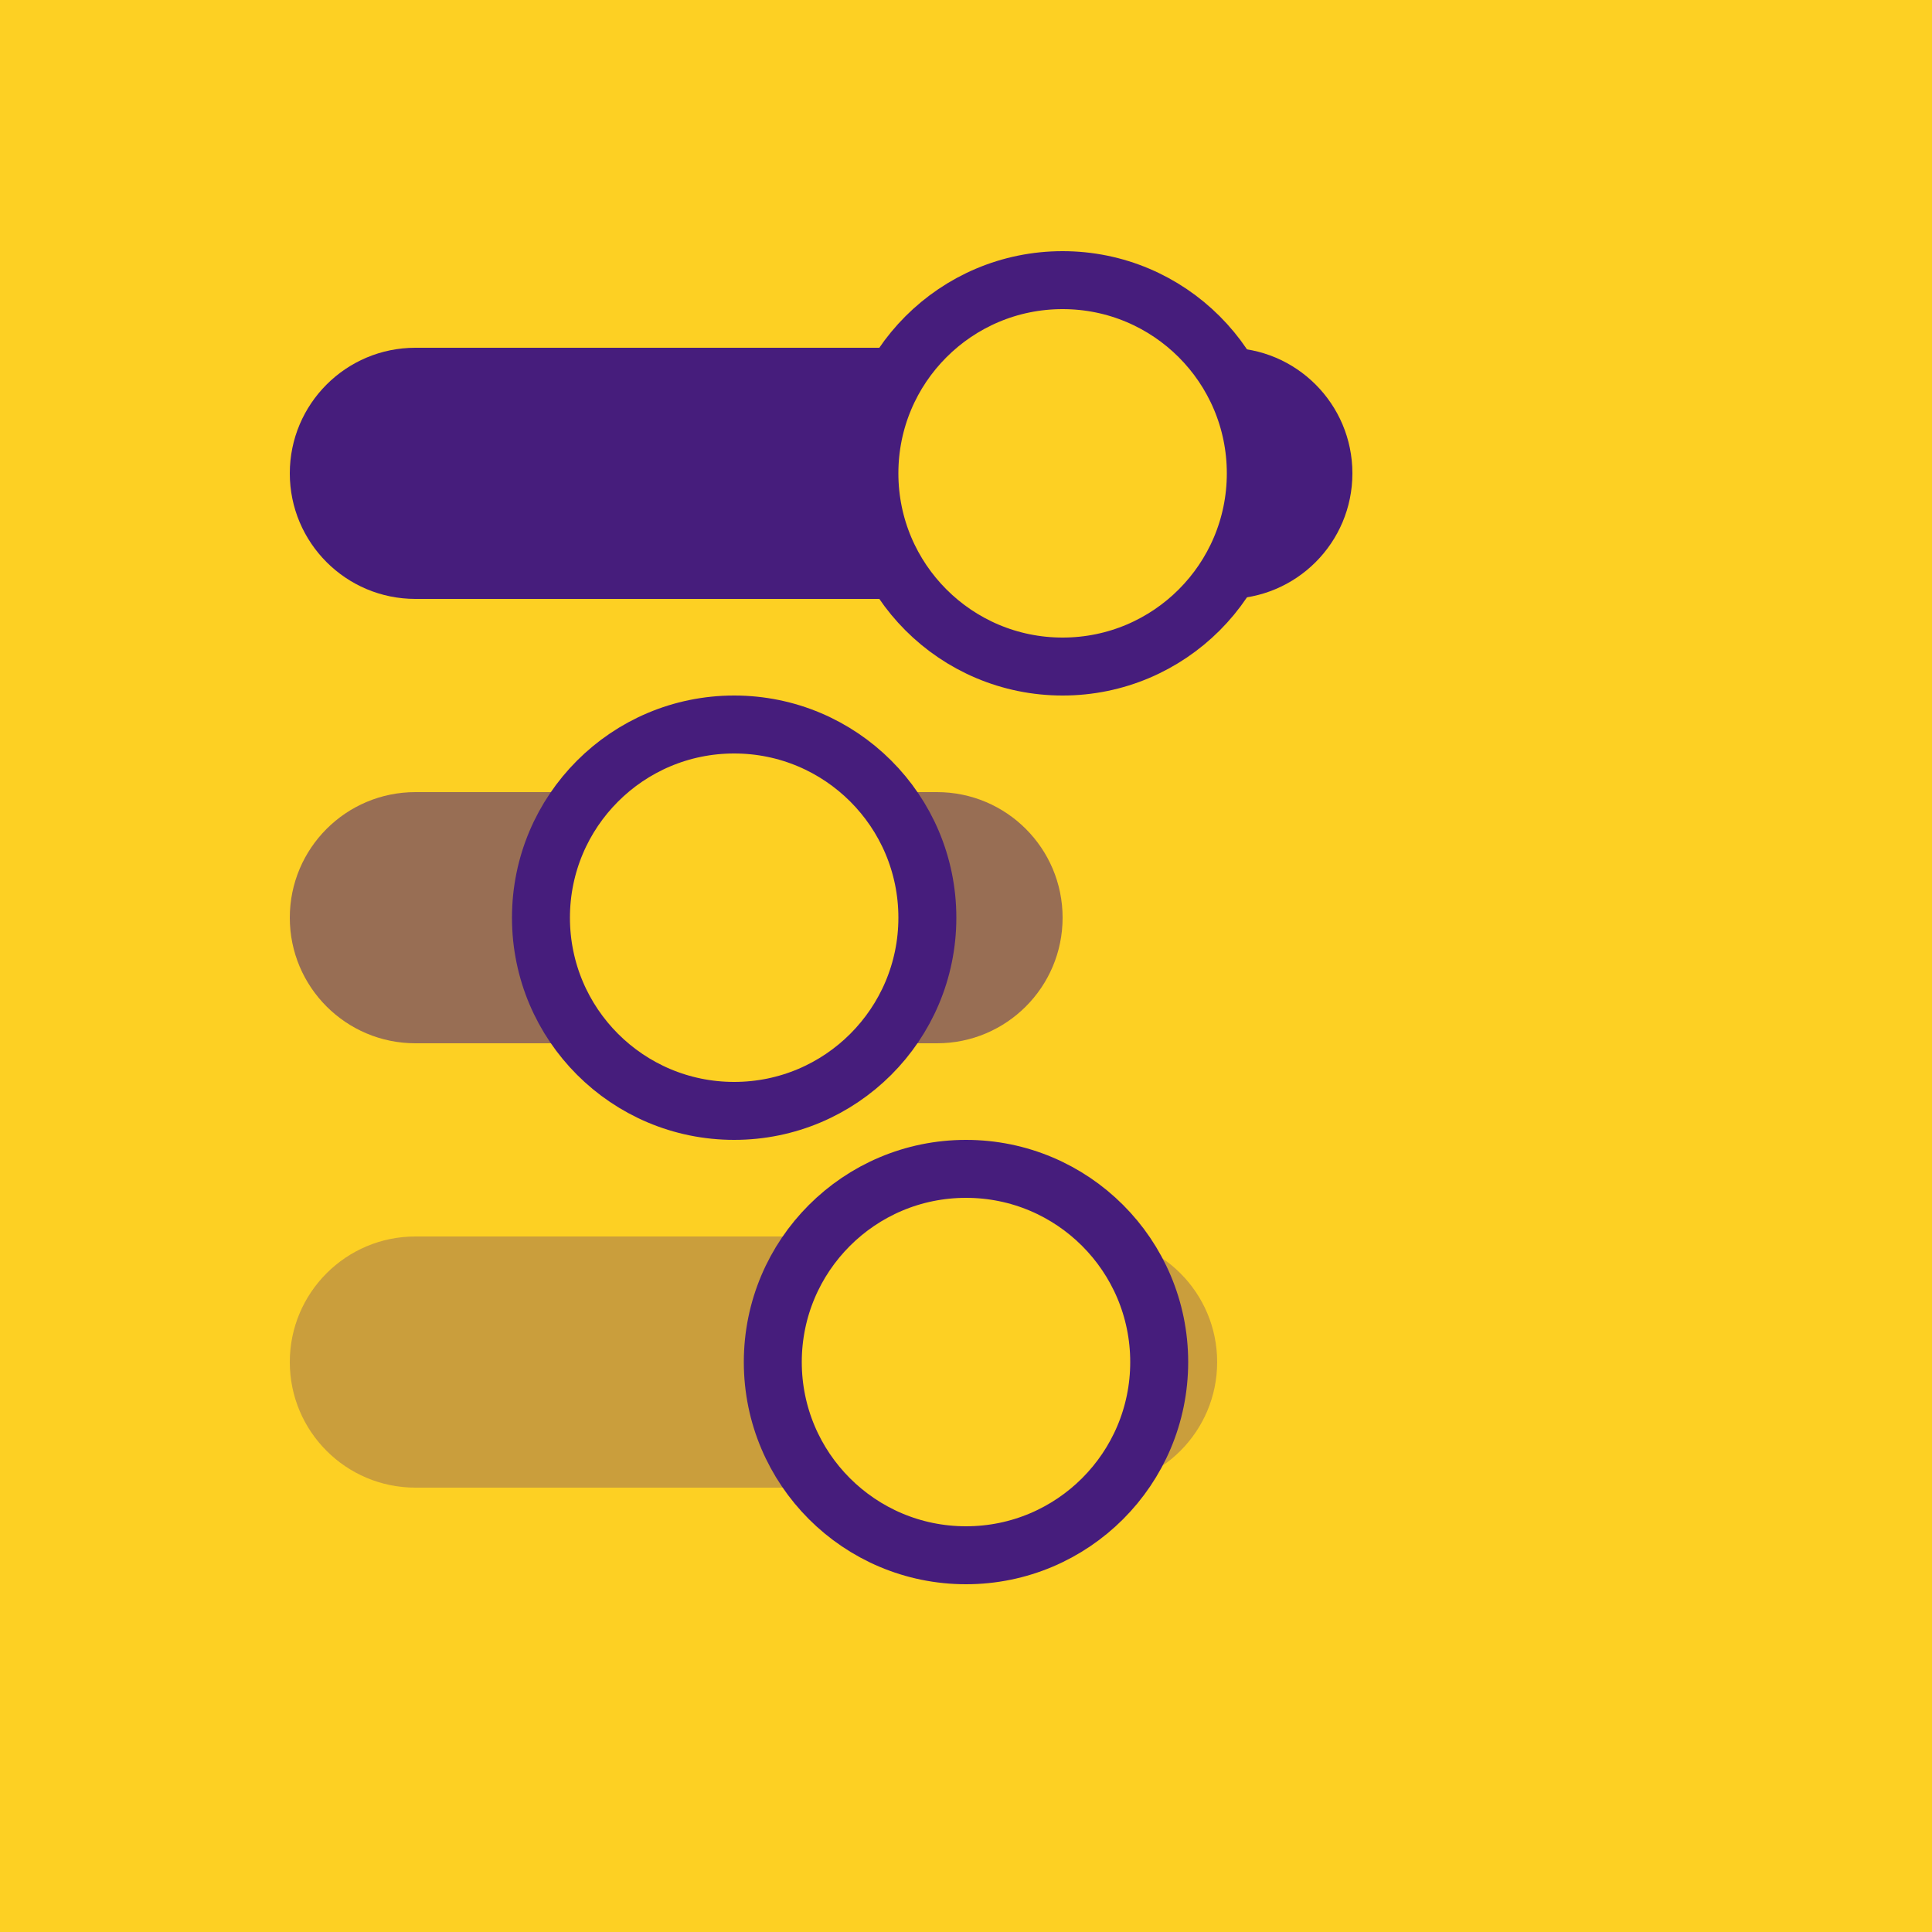
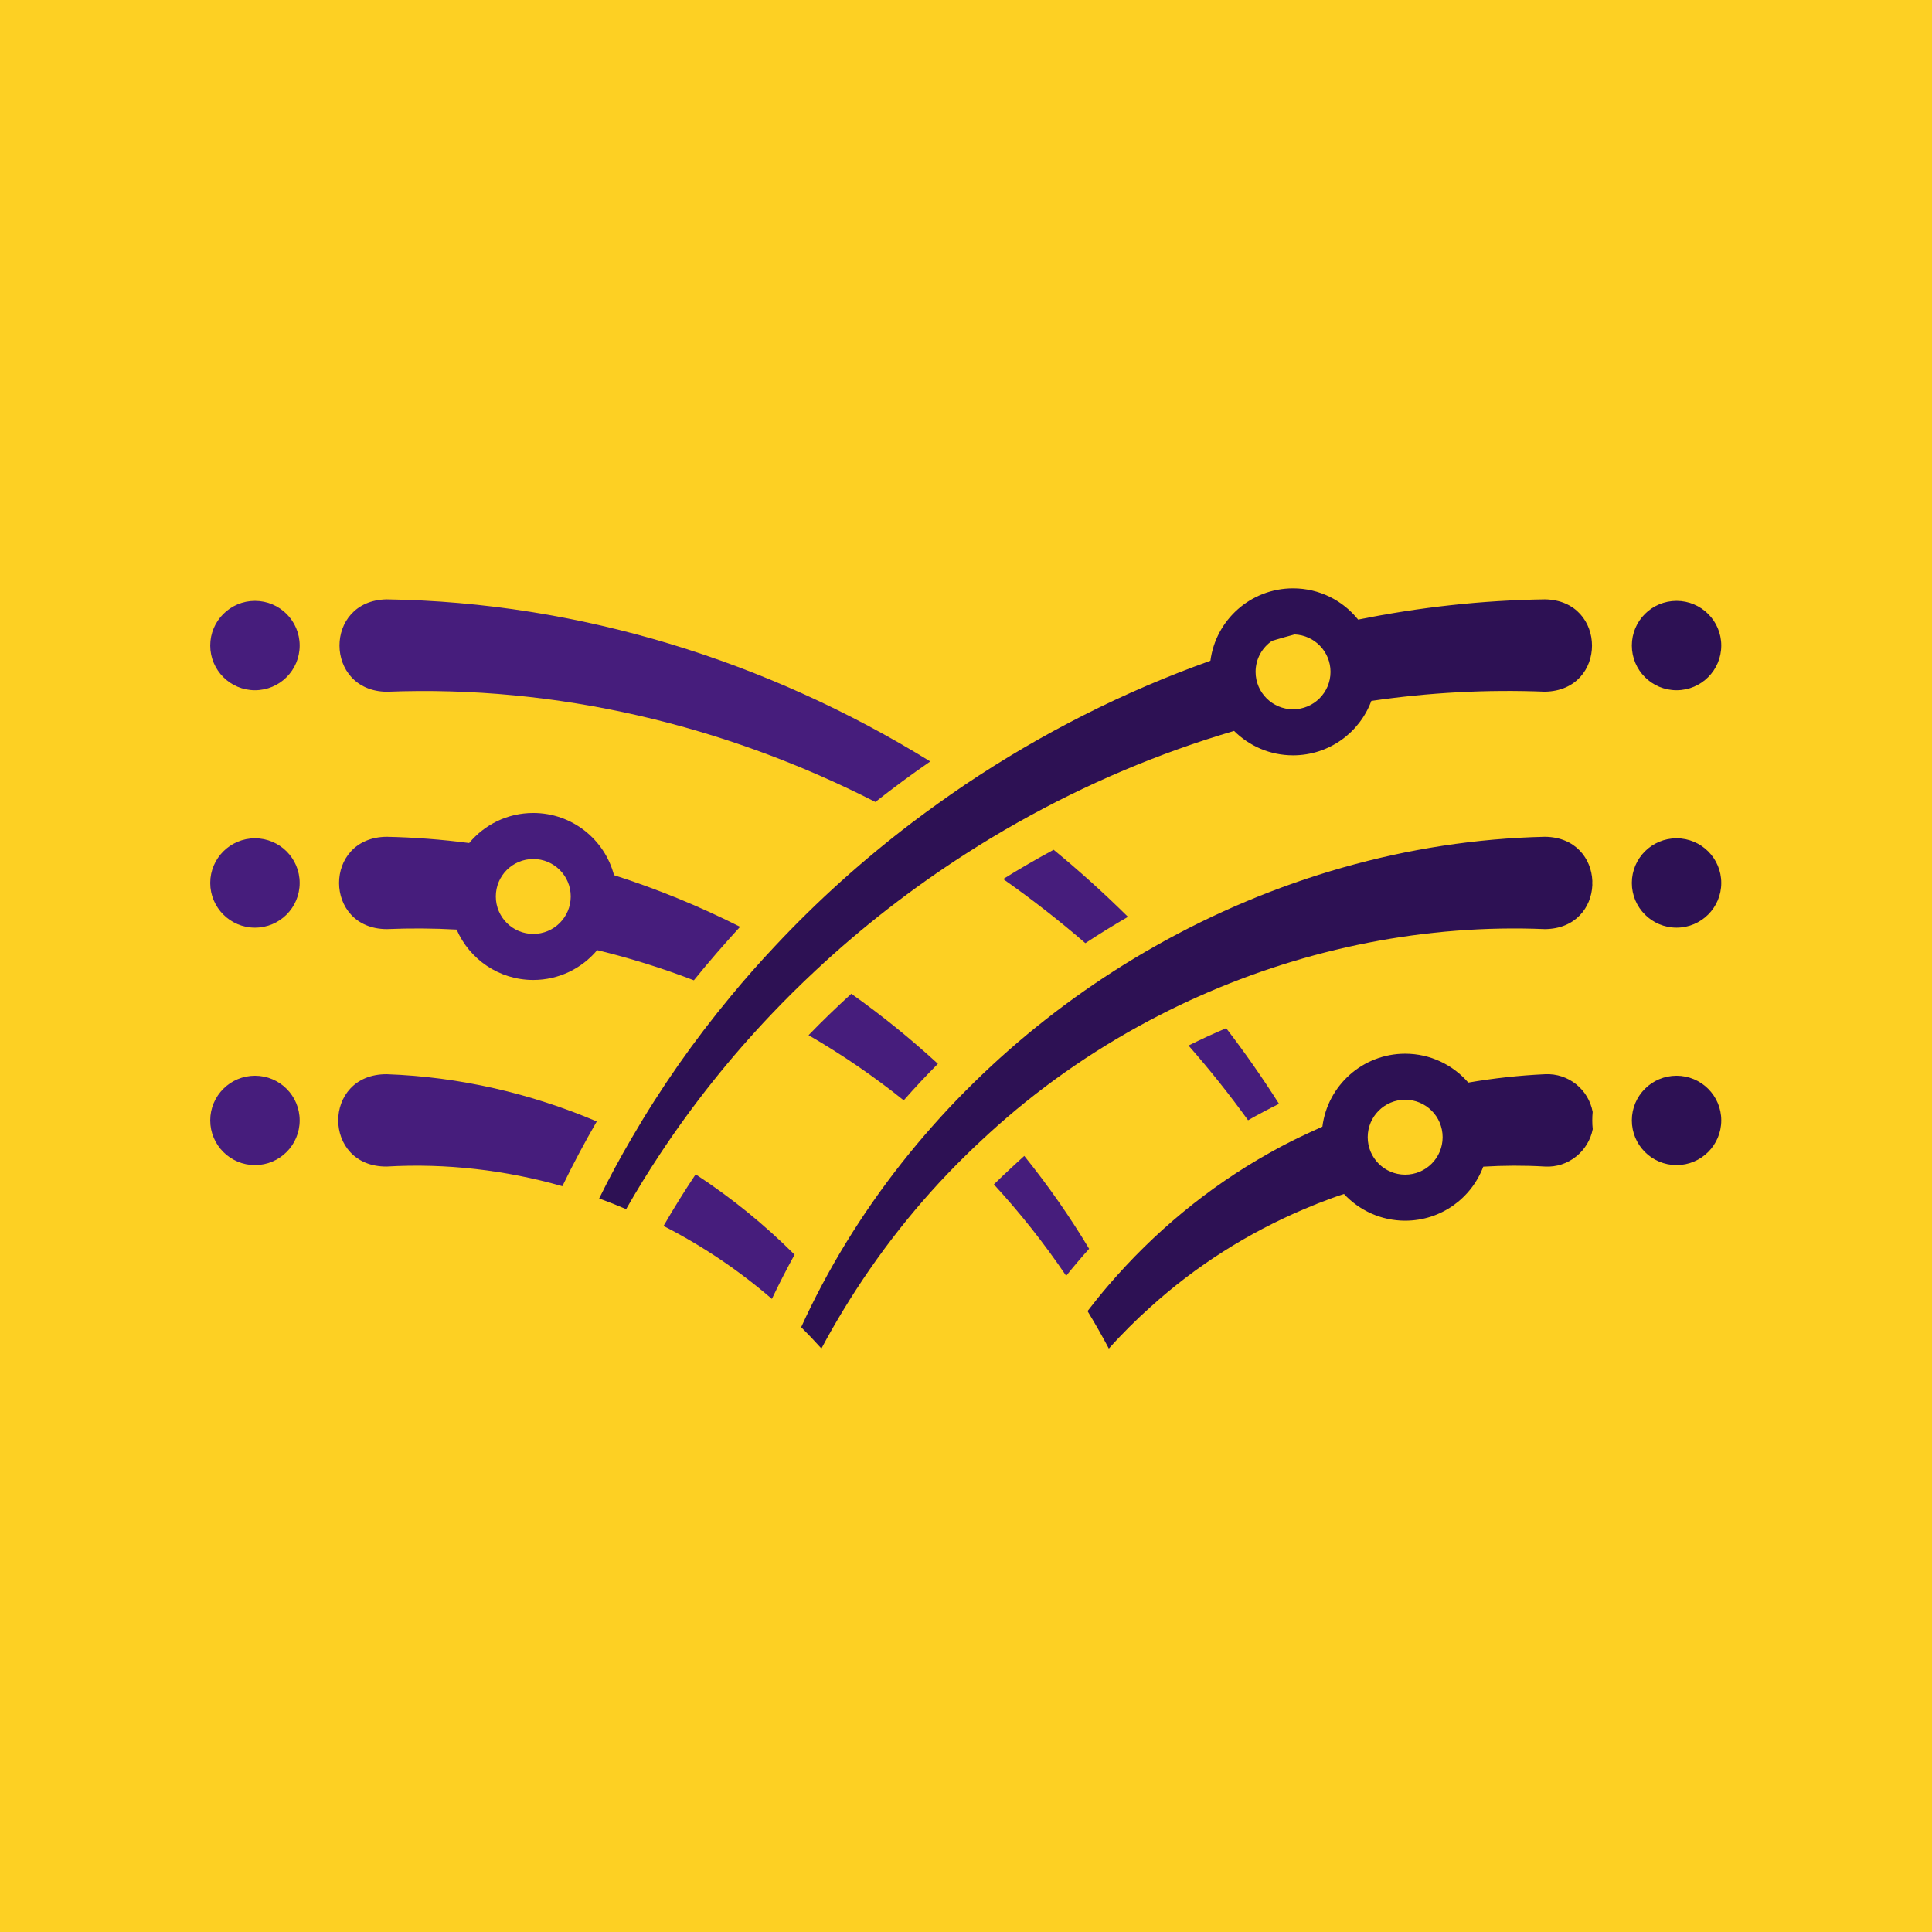
- <svg xmlns="http://www.w3.org/2000/svg" width="200" height="200" viewBox="0 0 200 200">
-   <rect width="200" height="200" fill="#FDD023" />
-   <rect x="30" y="36" width="110" height="26" rx="13" fill="#461D7C" />
-   <rect x="30" y="82" width="80" height="26" rx="13" fill="#461D7C" opacity="0.55" />
-   <rect x="30" y="128" width="96" height="26" rx="13" fill="#461D7C" opacity="0.28" />
-   <circle cx="110" cy="49" r="20" fill="#FDD023" stroke="#461D7C" stroke-width="6" />
-   <circle cx="76" cy="95" r="20" fill="#FDD023" stroke="#461D7C" stroke-width="6" />
-   <circle cx="100" cy="141" r="20" fill="#FDD023" stroke="#461D7C" stroke-width="6" />
+ <svg xmlns="http://www.w3.org/2000/svg" width="540" height="540" viewBox="370 100 540 540">
+   <defs />
+   <rect x="370" y="100" width="540" height="540" fill="#FDD023" />
+   <g transform="matrix(1.406734 0 0 1.406734 639.933 370.685)">
+     <g transform="matrix(0.601871 0 0 0.601871 -43.938 -3.839)">
+       <path fill="#461D7C" transform="translate(-427.057,-493.385)" d="M 308.91 534.676 C 332.903 535.526 356.395 540.99 378.254 550.265 C 374.204 557.254 370.416 564.374 366.889 571.646 C 348.078 566.29 328.439 564.025 308.91 565.158 C 287.616 565.332 287.507 534.568 308.91 534.676 Z M 265.409 378.417 C 257.266 378.417 250.647 385.014 250.647 393.157 C 250.647 401.322 257.266 407.919 265.409 407.919 C 273.573 407.919 280.17 401.322 280.17 393.157 C 280.17 385.014 273.573 378.417 265.409 378.417 Z M 265.409 535.177 C 257.266 535.177 250.647 541.774 250.647 549.917 C 250.647 558.082 257.266 564.679 265.409 564.679 C 273.573 564.679 280.17 558.082 280.17 549.917 C 280.17 541.774 273.573 535.177 265.409 535.177 Z M 308.91 408.419 C 365.082 406.177 420.645 419.501 470.22 444.801 C 476.12 440.163 482.151 435.7 488.334 431.433 C 434.709 398.295 372.593 378.874 308.91 377.916 C 288.008 378.265 288.226 408.158 308.91 408.419 Z M 265.409 456.797 C 257.266 456.797 250.647 463.394 250.647 471.537 C 250.647 479.702 257.266 486.299 265.409 486.299 C 273.573 486.299 280.17 479.702 280.17 471.537 C 280.17 463.394 273.573 456.797 265.409 456.797 Z M 512.415 470.253 C 521.798 476.849 530.856 483.904 539.543 491.415 C 544.137 488.389 548.839 485.493 553.608 482.728 C 545.77 474.977 537.583 467.574 529.07 460.586 C 523.431 463.634 517.858 466.856 512.415 470.253 Z M 514.94 565.724 C 513.046 567.465 511.174 569.251 509.345 571.058 C 518.032 580.507 526.022 590.609 533.207 601.234 C 535.645 598.186 538.171 595.225 540.784 592.308 C 534.361 581.596 527.198 571.363 519.382 561.652 C 517.879 563.002 516.399 564.352 514.94 565.724 Z M 586.026 519.48 C 581.824 521.265 577.688 523.181 573.594 525.206 C 580.54 533.109 587.093 541.339 593.255 549.873 C 596.586 547.979 600.004 546.172 603.466 544.452 C 598.023 535.874 592.21 527.535 586.026 519.48 Z M 448.165 521.787 C 459.138 528.145 469.654 535.33 479.582 543.298 C 483.218 539.162 486.985 535.134 490.86 531.236 C 481.846 522.941 472.288 515.212 462.273 508.114 C 457.44 512.534 452.715 517.085 448.165 521.787 Z M 410.303 503.673 C 399.874 499.667 389.205 496.336 378.385 493.723 C 373.334 499.732 365.757 503.564 357.287 503.564 C 345.944 503.564 336.212 496.706 331.988 486.93 C 324.302 486.495 316.595 486.451 308.91 486.778 C 288.008 486.691 287.856 456.471 308.91 456.296 C 318.032 456.492 327.133 457.189 336.125 458.365 C 341.176 452.29 348.774 448.437 357.287 448.437 C 370.089 448.437 380.845 457.167 383.937 468.968 C 398.241 473.54 412.175 479.244 425.565 486.016 C 420.296 491.742 415.201 497.62 410.303 503.673 Z M 369.654 476 C 369.654 469.164 364.124 463.634 357.287 463.634 C 350.451 463.634 344.921 469.164 344.921 476 C 344.921 482.837 350.451 488.367 357.287 488.367 C 364.124 488.367 369.654 482.837 369.654 476 Z M 400.288 584.774 C 413.09 591.328 425.13 599.405 436.059 608.854 C 438.411 603.912 440.914 599.035 443.549 594.245 C 433.621 584.317 422.648 575.434 410.891 567.727 C 407.168 573.279 403.64 578.983 400.288 584.774 Z" />
+     </g>
+     <g transform="matrix(0.601871 0 0 0.601871 38.637 0)">
+       <path fill="#2D1154" transform="translate(-564.254,-499.765)" d="M 564.058 515.169 C 544.812 525.031 526.762 537.289 510.52 551.702 C 508.866 553.183 507.211 554.663 505.6 556.187 C 503.662 557.973 501.746 559.802 499.852 561.674 C 484.328 576.893 470.808 594.115 459.53 612.73 C 457.048 616.823 454.675 620.982 452.41 625.227 C 450.255 622.832 448.012 620.481 445.726 618.195 C 447.86 613.492 450.146 608.854 452.563 604.304 C 462.621 585.362 474.966 567.727 489.183 551.702 C 492.624 547.805 496.172 544.017 499.852 540.316 C 514.744 525.271 531.335 511.881 549.21 500.451 C 553.586 497.642 558.071 494.964 562.6 492.395 C 601.659 470.296 645.922 457.32 691.252 456.296 C 701.376 456.405 706.601 463.525 706.906 470.84 L 706.906 470.993 C 706.906 471.189 706.884 471.363 706.884 471.537 C 706.884 471.733 706.906 471.907 706.906 472.081 L 706.906 472.277 C 706.601 479.593 701.376 486.712 691.208 486.778 C 652.127 485.145 612.915 493.004 577.165 508.898 C 572.745 510.858 568.369 512.948 564.058 515.169 Z M 450.473 500.451 C 445.378 505.197 440.414 510.117 435.624 515.169 C 422.212 529.299 410.02 544.583 399.242 560.869 C 395.28 566.856 391.491 572.974 387.943 579.223 C 385.003 577.96 382.042 576.784 379.038 575.695 C 382.369 568.924 385.939 562.284 389.772 555.774 C 399.351 539.249 410.325 523.573 422.517 508.898 C 427.176 503.237 432.031 497.751 437.083 492.395 C 450.973 477.546 466.17 463.895 482.391 451.572 C 488.095 447.261 493.908 443.102 499.83 439.096 C 524.977 422.201 552.236 408.376 580.823 398.186 C 582.586 384.709 594.126 374.281 608.103 374.281 C 616.812 374.281 624.563 378.308 629.593 384.601 C 649.819 380.507 670.437 378.221 691.23 377.916 C 711.935 378.221 712.044 408.093 691.208 408.398 C 671.983 407.636 652.824 408.681 633.947 411.446 C 630.05 421.94 619.969 429.408 608.103 429.408 C 600.483 429.408 593.625 426.316 588.639 421.352 C 563.819 428.646 539.847 438.835 517.27 451.55 C 511.348 454.881 505.534 458.387 499.83 462.066 C 482.282 473.344 465.735 486.19 450.473 500.451 Z M 595.737 401.844 C 595.737 408.681 601.289 414.211 608.103 414.211 C 614.94 414.211 620.47 408.681 620.47 401.844 C 620.47 395.182 615.201 389.761 608.604 389.499 C 606.122 390.174 603.662 390.849 601.223 391.589 L 601.202 391.589 C 597.914 393.81 595.737 397.577 595.737 401.844 Z M 734.709 407.919 C 742.852 407.919 749.471 401.322 749.471 393.157 C 749.471 385.014 742.852 378.417 734.709 378.417 C 726.544 378.417 719.947 385.014 719.947 393.157 C 719.947 401.322 726.544 407.919 734.709 407.919 Z M 734.709 456.797 C 726.544 456.797 719.947 463.394 719.947 471.537 C 719.947 479.702 726.544 486.299 734.709 486.299 C 742.852 486.299 749.471 479.702 749.471 471.537 C 749.471 463.394 742.852 456.797 734.709 456.797 Z M 706.884 549.917 C 706.884 550.897 706.928 551.855 707.036 552.813 C 705.643 560.085 698.937 565.637 691.208 565.158 C 684.437 564.766 677.644 564.788 670.895 565.201 C 666.976 575.63 656.917 583.033 645.116 583.033 C 637.148 583.033 629.963 579.636 624.912 574.215 C 623.475 574.672 622.059 575.173 620.644 575.695 C 617.64 576.784 614.679 577.96 611.739 579.223 C 593.233 587.06 575.989 597.968 560.988 611.576 C 558.593 613.71 556.242 615.93 553.978 618.195 C 551.692 620.481 549.449 622.832 547.294 625.249 C 545.073 621.069 542.721 616.932 540.261 612.882 C 542.482 609.987 544.79 607.135 547.163 604.369 C 562.142 586.908 580.104 571.972 600.309 560.673 C 603.444 558.909 606.623 557.232 609.867 555.665 C 611.043 555.099 612.218 554.533 613.416 553.988 C 614.875 553.314 616.333 552.639 617.792 551.985 C 619.49 538.421 631.073 527.905 645.116 527.905 C 653.433 527.905 660.901 531.607 665.952 537.442 C 674.313 536.005 682.804 535.068 691.317 534.676 C 699.046 534.306 705.665 539.749 707.015 547.13 C 706.928 548.045 706.884 548.981 706.884 549.917 Z M 657.483 555.469 C 657.483 548.632 651.953 543.102 645.116 543.102 C 638.302 543.102 632.75 548.632 632.75 555.469 C 632.75 562.305 638.302 567.836 645.116 567.836 C 651.953 567.836 657.483 562.305 657.483 555.469 Z M 734.709 535.177 C 726.544 535.177 719.947 541.774 719.947 549.917 C 719.947 558.082 726.544 564.679 734.709 564.679 C 742.852 564.679 749.471 558.082 749.471 549.917 C 749.471 541.774 742.852 535.177 734.709 535.177 Z" />
+     </g>
+   </g>
</svg>
